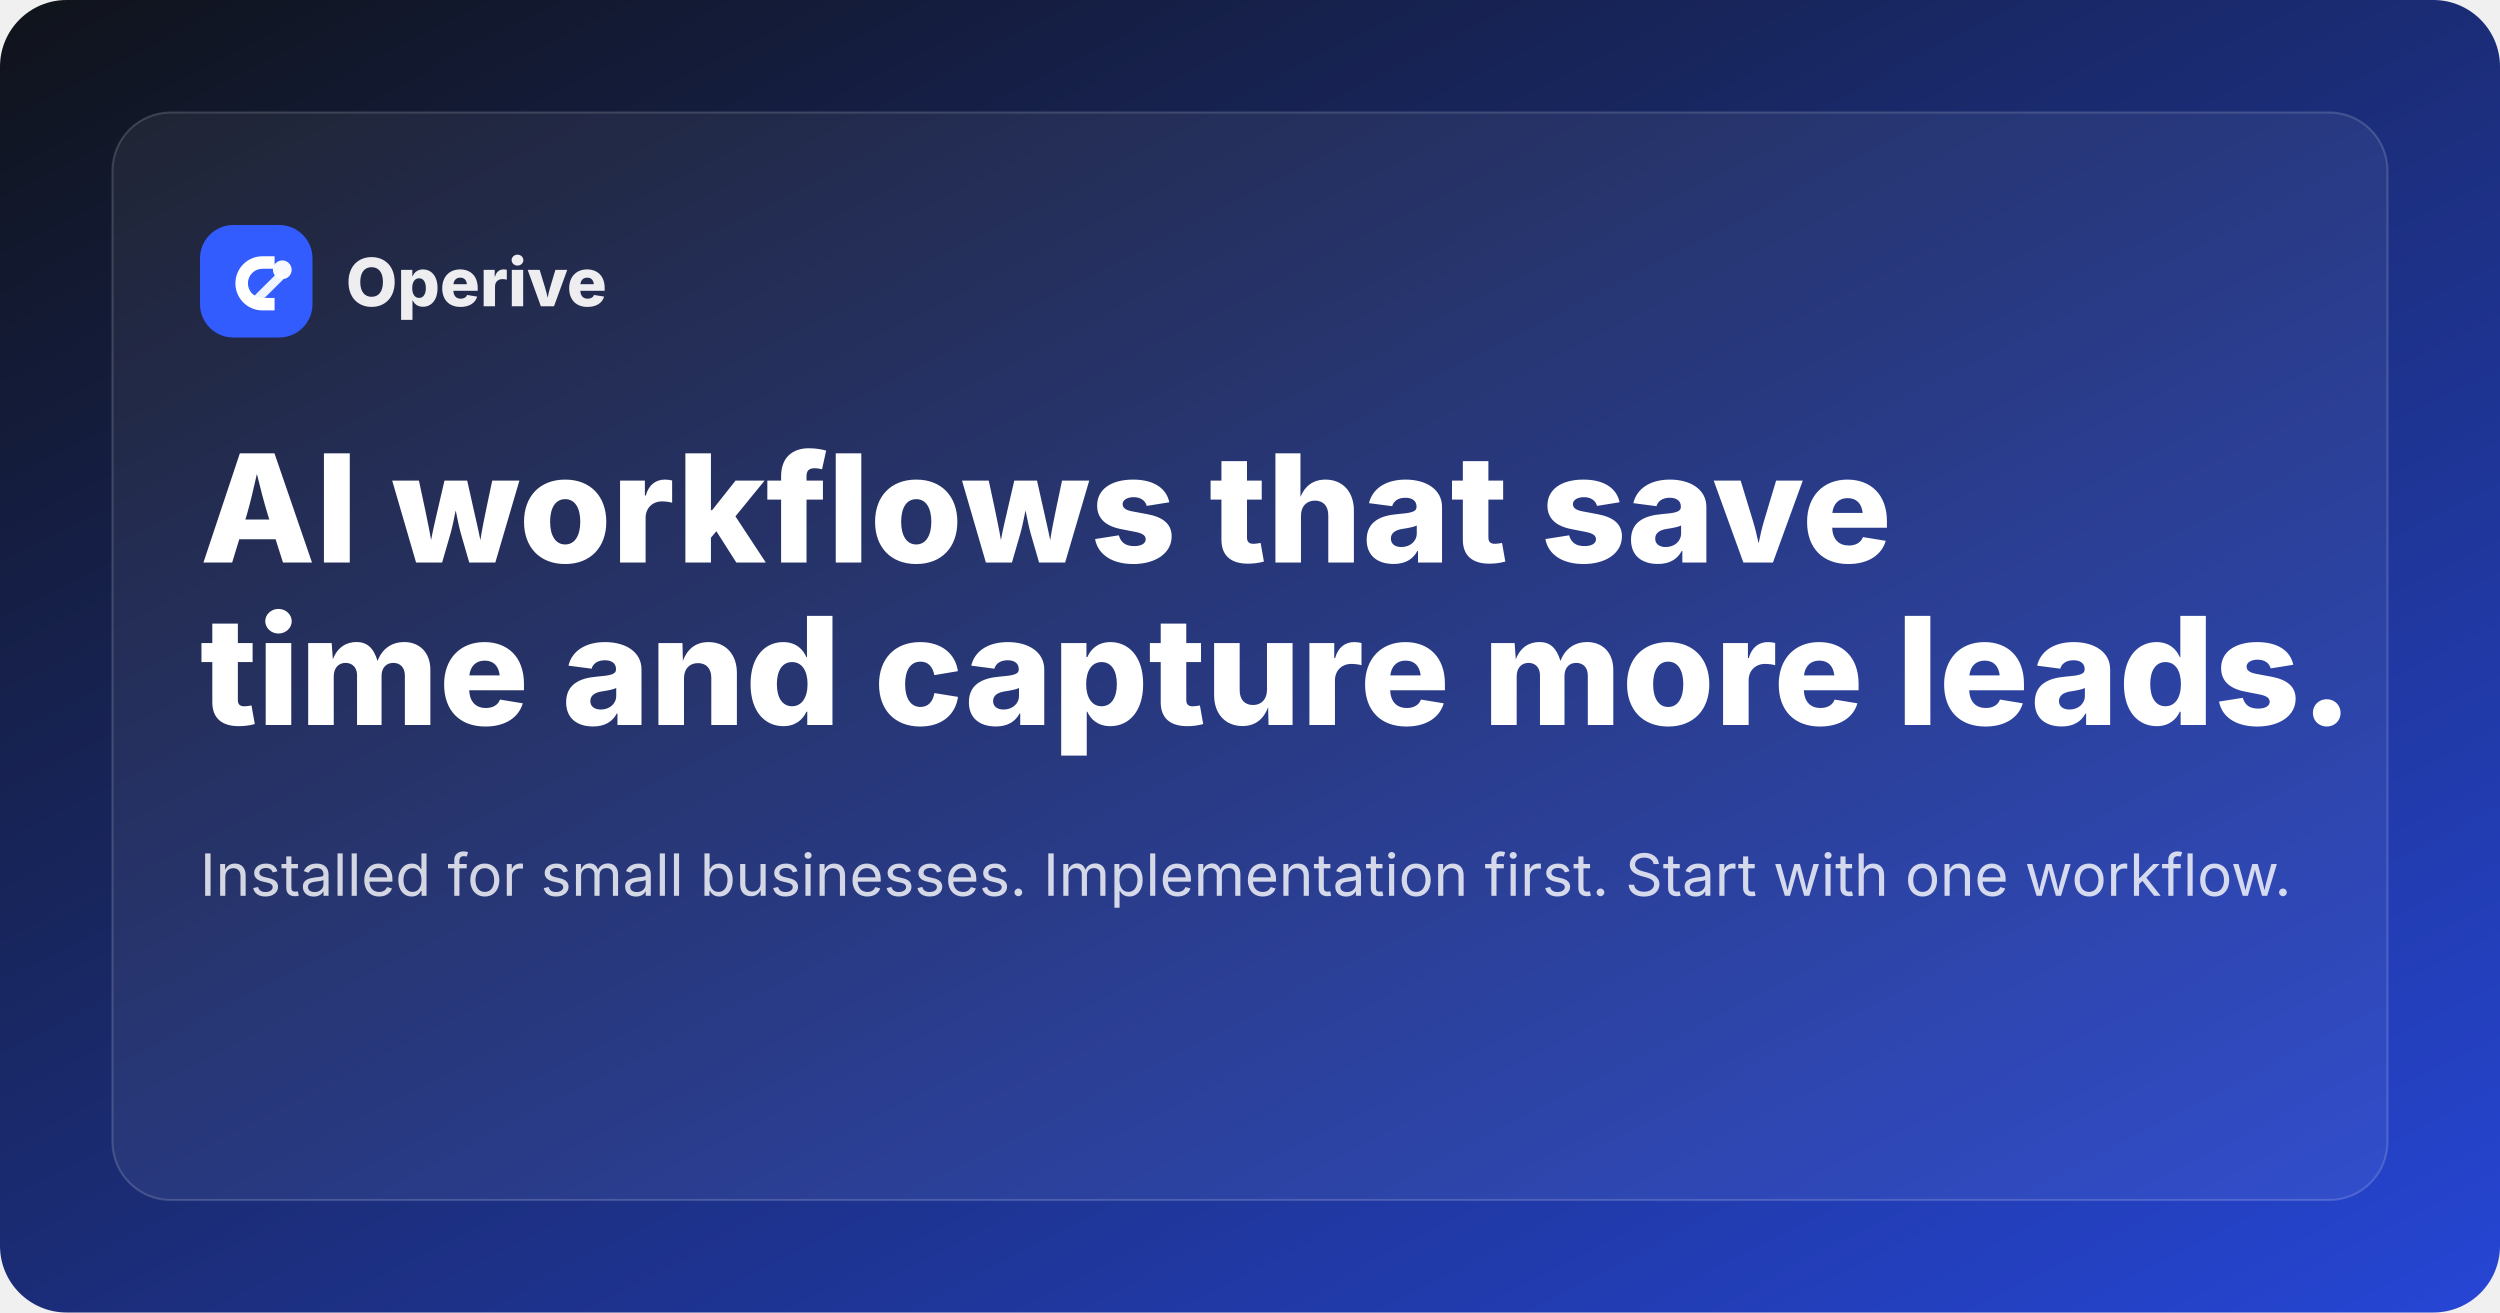
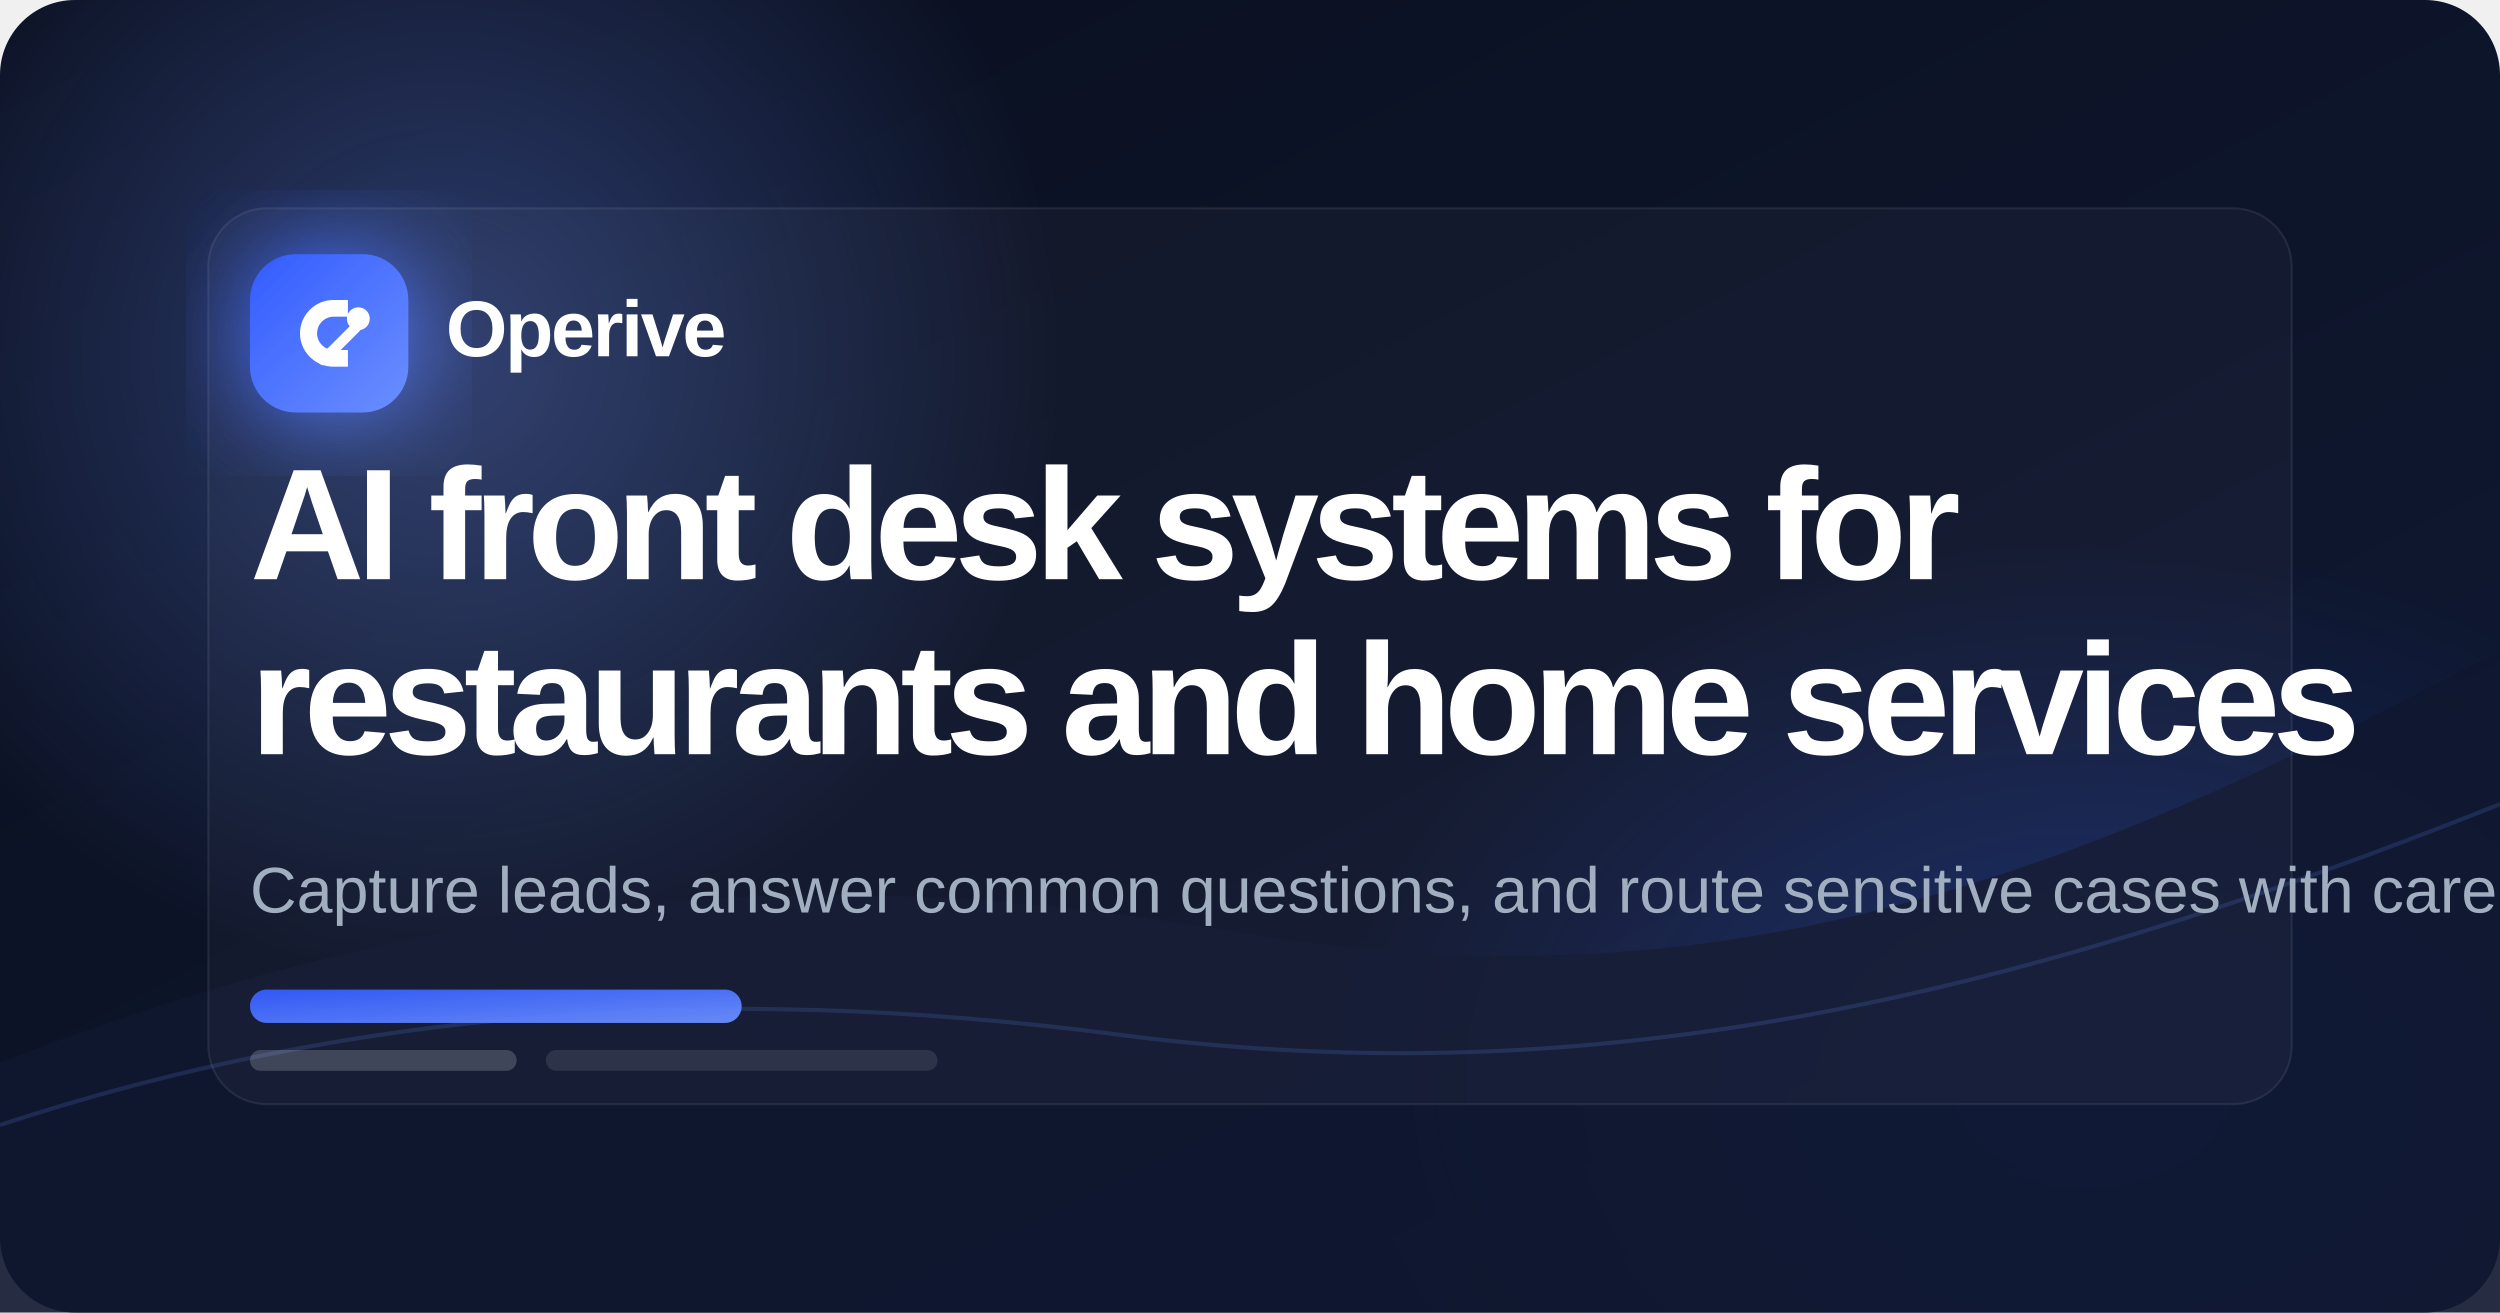
- <svg xmlns="http://www.w3.org/2000/svg" width="1200" height="630" viewBox="0 0 1200 630">
+ <svg xmlns="http://www.w3.org/2000/svg" width="1200" height="630" viewBox="0 0 1200 630" role="img" aria-labelledby="title desc">
  <defs>
-     <linearGradient id="bg" x1="0" x2="1" y1="0" y2="1">
-       <stop offset="0%" stop-color="#10131a" />
-       <stop offset="100%" stop-color="#2646d5" />
+     <linearGradient id="bg-gradient" x1="0" x2="1" y1="0" y2="1">
+       <stop offset="0%" stop-color="#0a0f1e" />
+       <stop offset="100%" stop-color="#101a35" />
    </linearGradient>
+     <linearGradient id="accent-gradient" x1="0" x2="1" y1="0" y2="1">
+       <stop offset="0%" stop-color="#335cff" />
+       <stop offset="100%" stop-color="#6b8fff" />
+     </linearGradient>
+     <radialGradient id="glow-left" cx="0" cy="0" r="1" gradientUnits="userSpaceOnUse" gradientTransform="translate(210 168) rotate(52) scale(300 300)">
+       <stop offset="0%" stop-color="#6b8fff" stop-opacity="0.34" />
+       <stop offset="100%" stop-color="#6b8fff" stop-opacity="0" />
+     </radialGradient>
+     <radialGradient id="glow-right" cx="0" cy="0" r="1" gradientUnits="userSpaceOnUse" gradientTransform="translate(1000 520) rotate(180) scale(360 260)">
+       <stop offset="0%" stop-color="#335cff" stop-opacity="0.28" />
+       <stop offset="100%" stop-color="#335cff" stop-opacity="0" />
+     </radialGradient>
+     <filter id="soft-glow" x="-40%" y="-40%" width="180%" height="180%">
+       <feGaussianBlur stdDeviation="24" result="blur" />
+       <feMerge>
+         <feMergeNode in="blur" />
+         <feMergeNode in="SourceGraphic" />
+       </feMerge>
+     </filter>
  </defs>
-   <rect width="1200" height="630" fill="url(#bg)" rx="32" />
-   <rect x="54" y="54" width="1092" height="522" rx="28" fill="rgba(255,255,255,0.06)" stroke="rgba(255,255,255,0.16)" />
+   <rect width="1200" height="630" rx="36" fill="url(#bg-gradient)" />
+   <rect width="1200" height="630" rx="36" fill="url(#glow-left)" />
+   <rect width="1200" height="630" rx="36" fill="url(#glow-right)" />
+   <g opacity="0.9">
+     <path d="M0 510C208 430 384 412 584 446C814 486 980 430 1200 312V630H0Z" fill="#0f1730" />
+     <path d="M0 540C170 484 344 472 532 496C756 526 954 484 1200 386" fill="none" stroke="rgba(107,143,255,0.18)" stroke-width="2" />
+   </g>
+   <rect x="100" y="100" width="1000" height="430" rx="28" fill="rgba(255,255,255,0.03)" stroke="rgba(255,255,255,0.08)" />
+   <g transform="translate(120 122)">
+     <g filter="url(#soft-glow)">
+       <rect x="0" y="0" width="76" height="76" rx="22" fill="url(#accent-gradient)" />
+     </g>
+     <path d="M24 38c0-8.8 7.2-16 16-16h7v8h-6.8a8 8 0 0 0 0 16H47v8h-7c-8.8 0-16-7.2-16-16Z" fill="#ffffff" />
+     <circle cx="52" cy="31" r="5.5" fill="#ffffff" />
+     <path d="M50.8 35.2 35.2 50.8" stroke="#ffffff" stroke-width="5" stroke-linecap="round" />
+   </g>
+   <g font-family="Sora, 'DM Sans', 'Space Grotesk', Arial, sans-serif" fill="#ffffff">
+     <text x="214" y="171" font-size="38" font-weight="800" letter-spacing="-0.03em">Operive</text>
+     <text x="120" y="278" font-size="76" font-weight="800" letter-spacing="-0.05em">AI front desk systems for</text>
+     <text x="120" y="362" font-size="76" font-weight="800" letter-spacing="-0.05em">restaurants and home services</text>
+     <text x="120" y="438" font-size="31" font-weight="500" fill="#a0aec0">Capture leads, answer common questions, and route sensitive cases with care.</text>
+   </g>
  <g>
-     <rect x="96" y="108" width="54" height="54" rx="16" fill="#335cff" />
-     <path d="M113 136c0-7.2 5.8-13 13-13h5.8v6H126a7 7 0 0 0 0 14h5.8v6H126c-7.2 0-13-5.8-13-13Z" fill="#ffffff" />
-     <circle cx="135.5" cy="129.5" r="4.5" fill="#ffffff" opacity="0.96" />
-     <path d="M134.2 132.9 122.6 144.4" stroke="#ffffff" stroke-width="4.2" stroke-linecap="round" opacity="0.92" />
-   </g>
-   <g font-family="Inter, Arial, sans-serif" fill="#ffffff">
-     <text x="166" y="147" font-size="32" font-weight="800" opacity="0.92">Operive</text>
-     <text x="96" y="270" font-size="72" font-weight="800">AI workflows that save</text>
-     <text x="96" y="348" font-size="72" font-weight="800">time and capture more leads.</text>
-     <text x="96" y="430" font-size="28" opacity="0.8">Installed for small businesses. Implementation first. Start with one workflow.</text>
+     <rect x="120" y="475" width="236" height="16" rx="8" fill="url(#accent-gradient)" opacity="0.95" />
+     <rect x="120" y="504" width="128" height="10" rx="5" fill="#ffffff" opacity="0.18" />
+     <rect x="262" y="504" width="188" height="10" rx="5" fill="#ffffff" opacity="0.1" />
  </g>
</svg>
